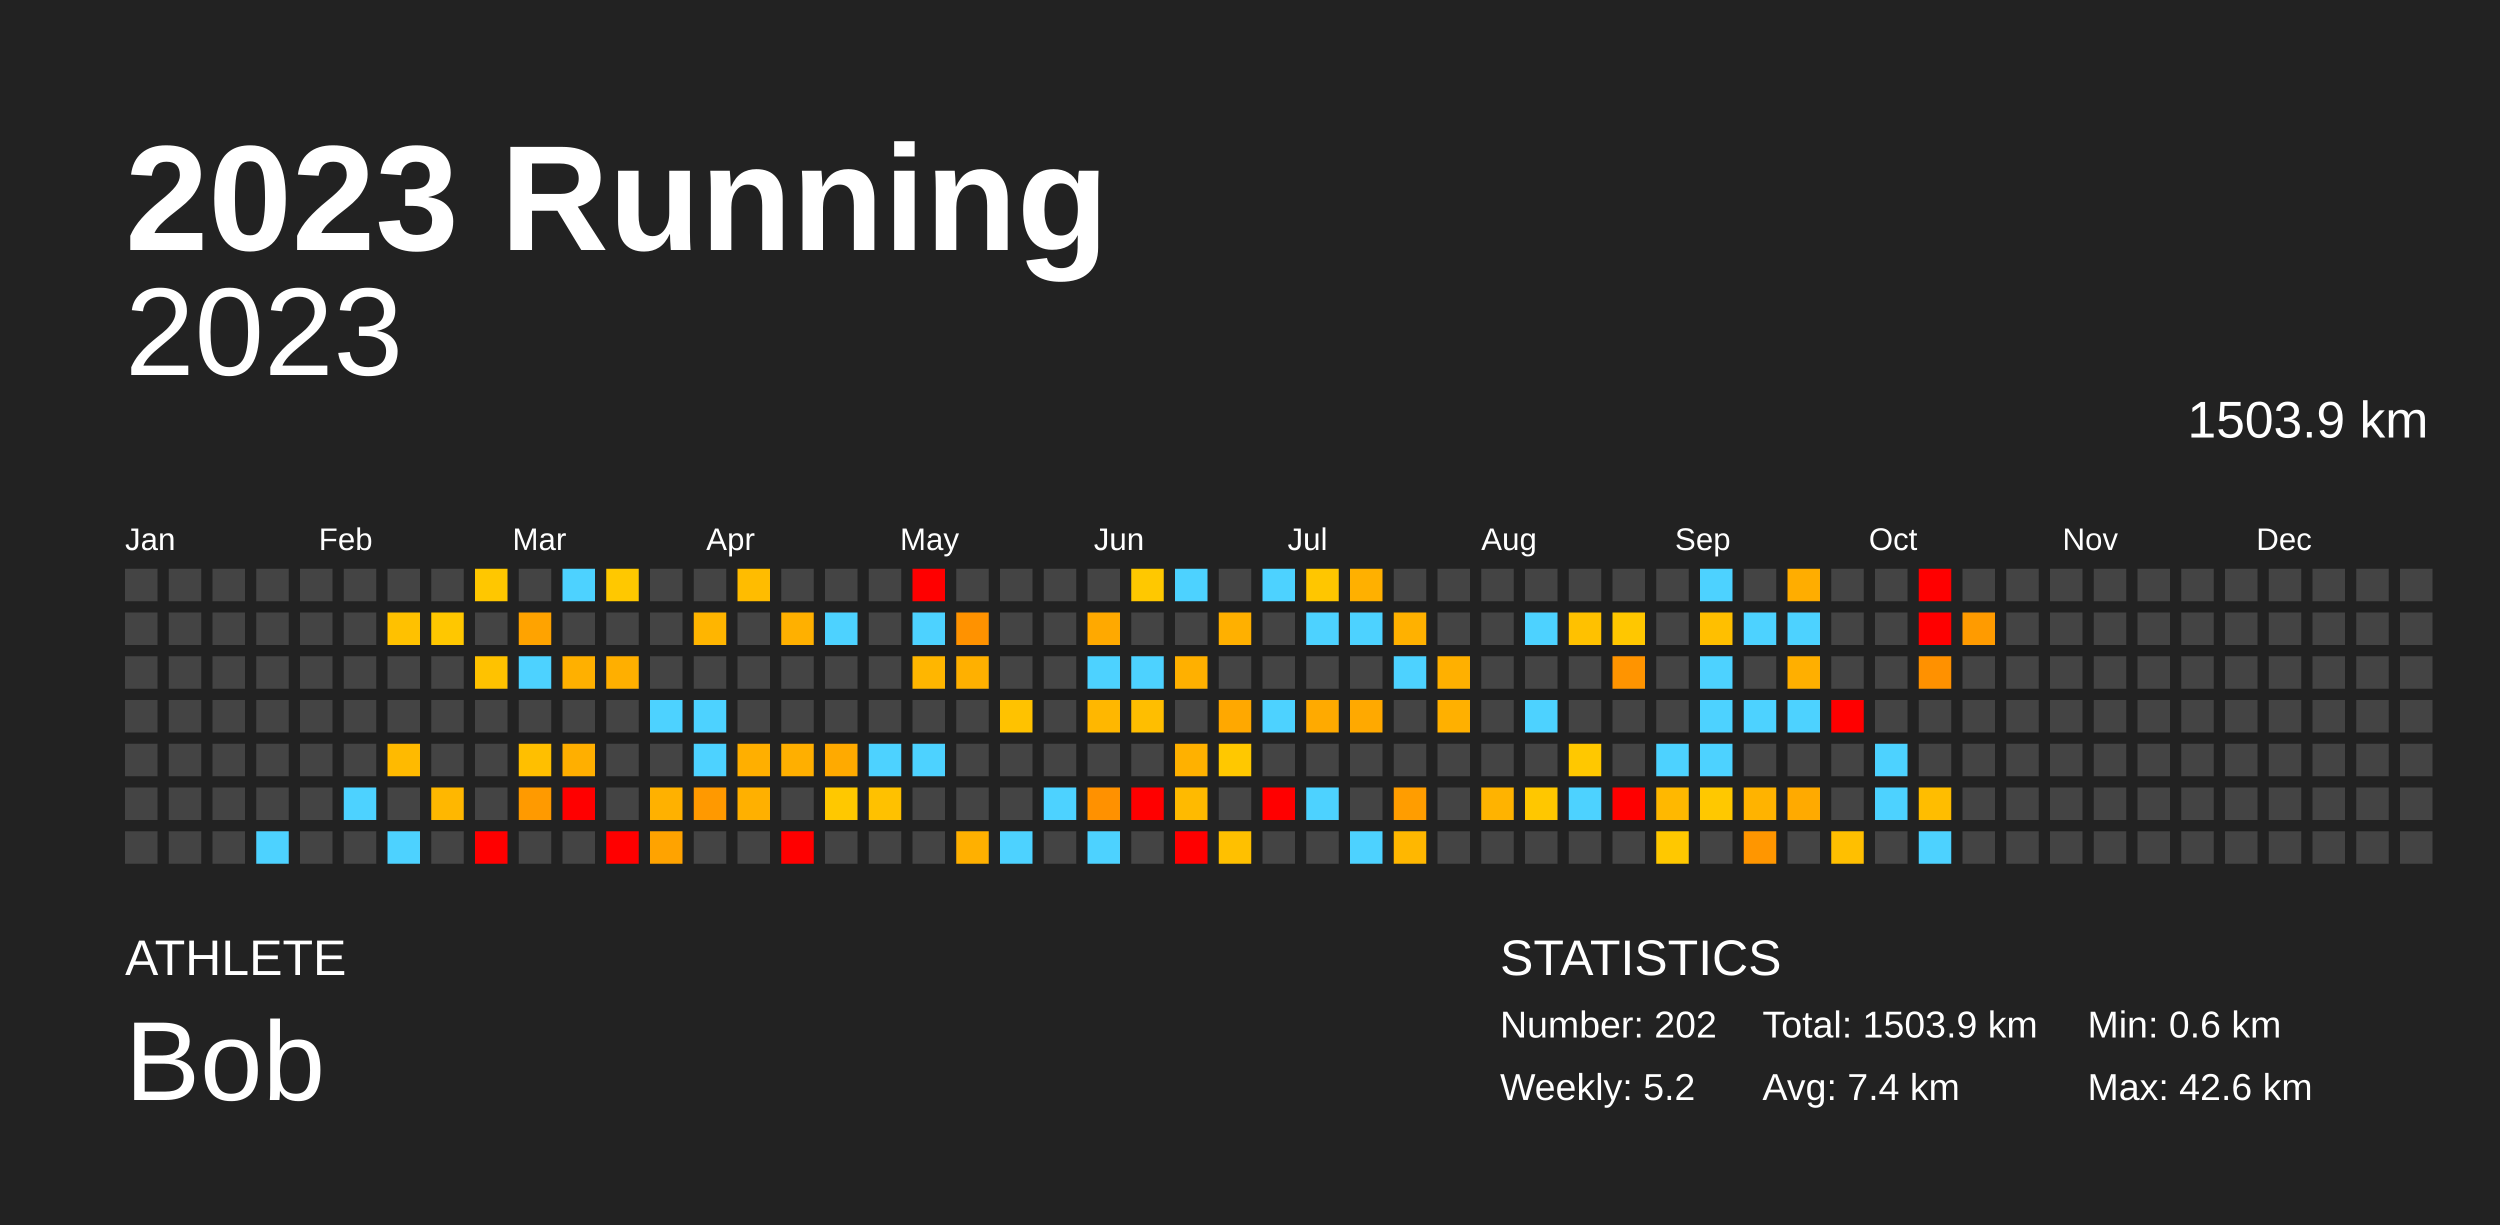
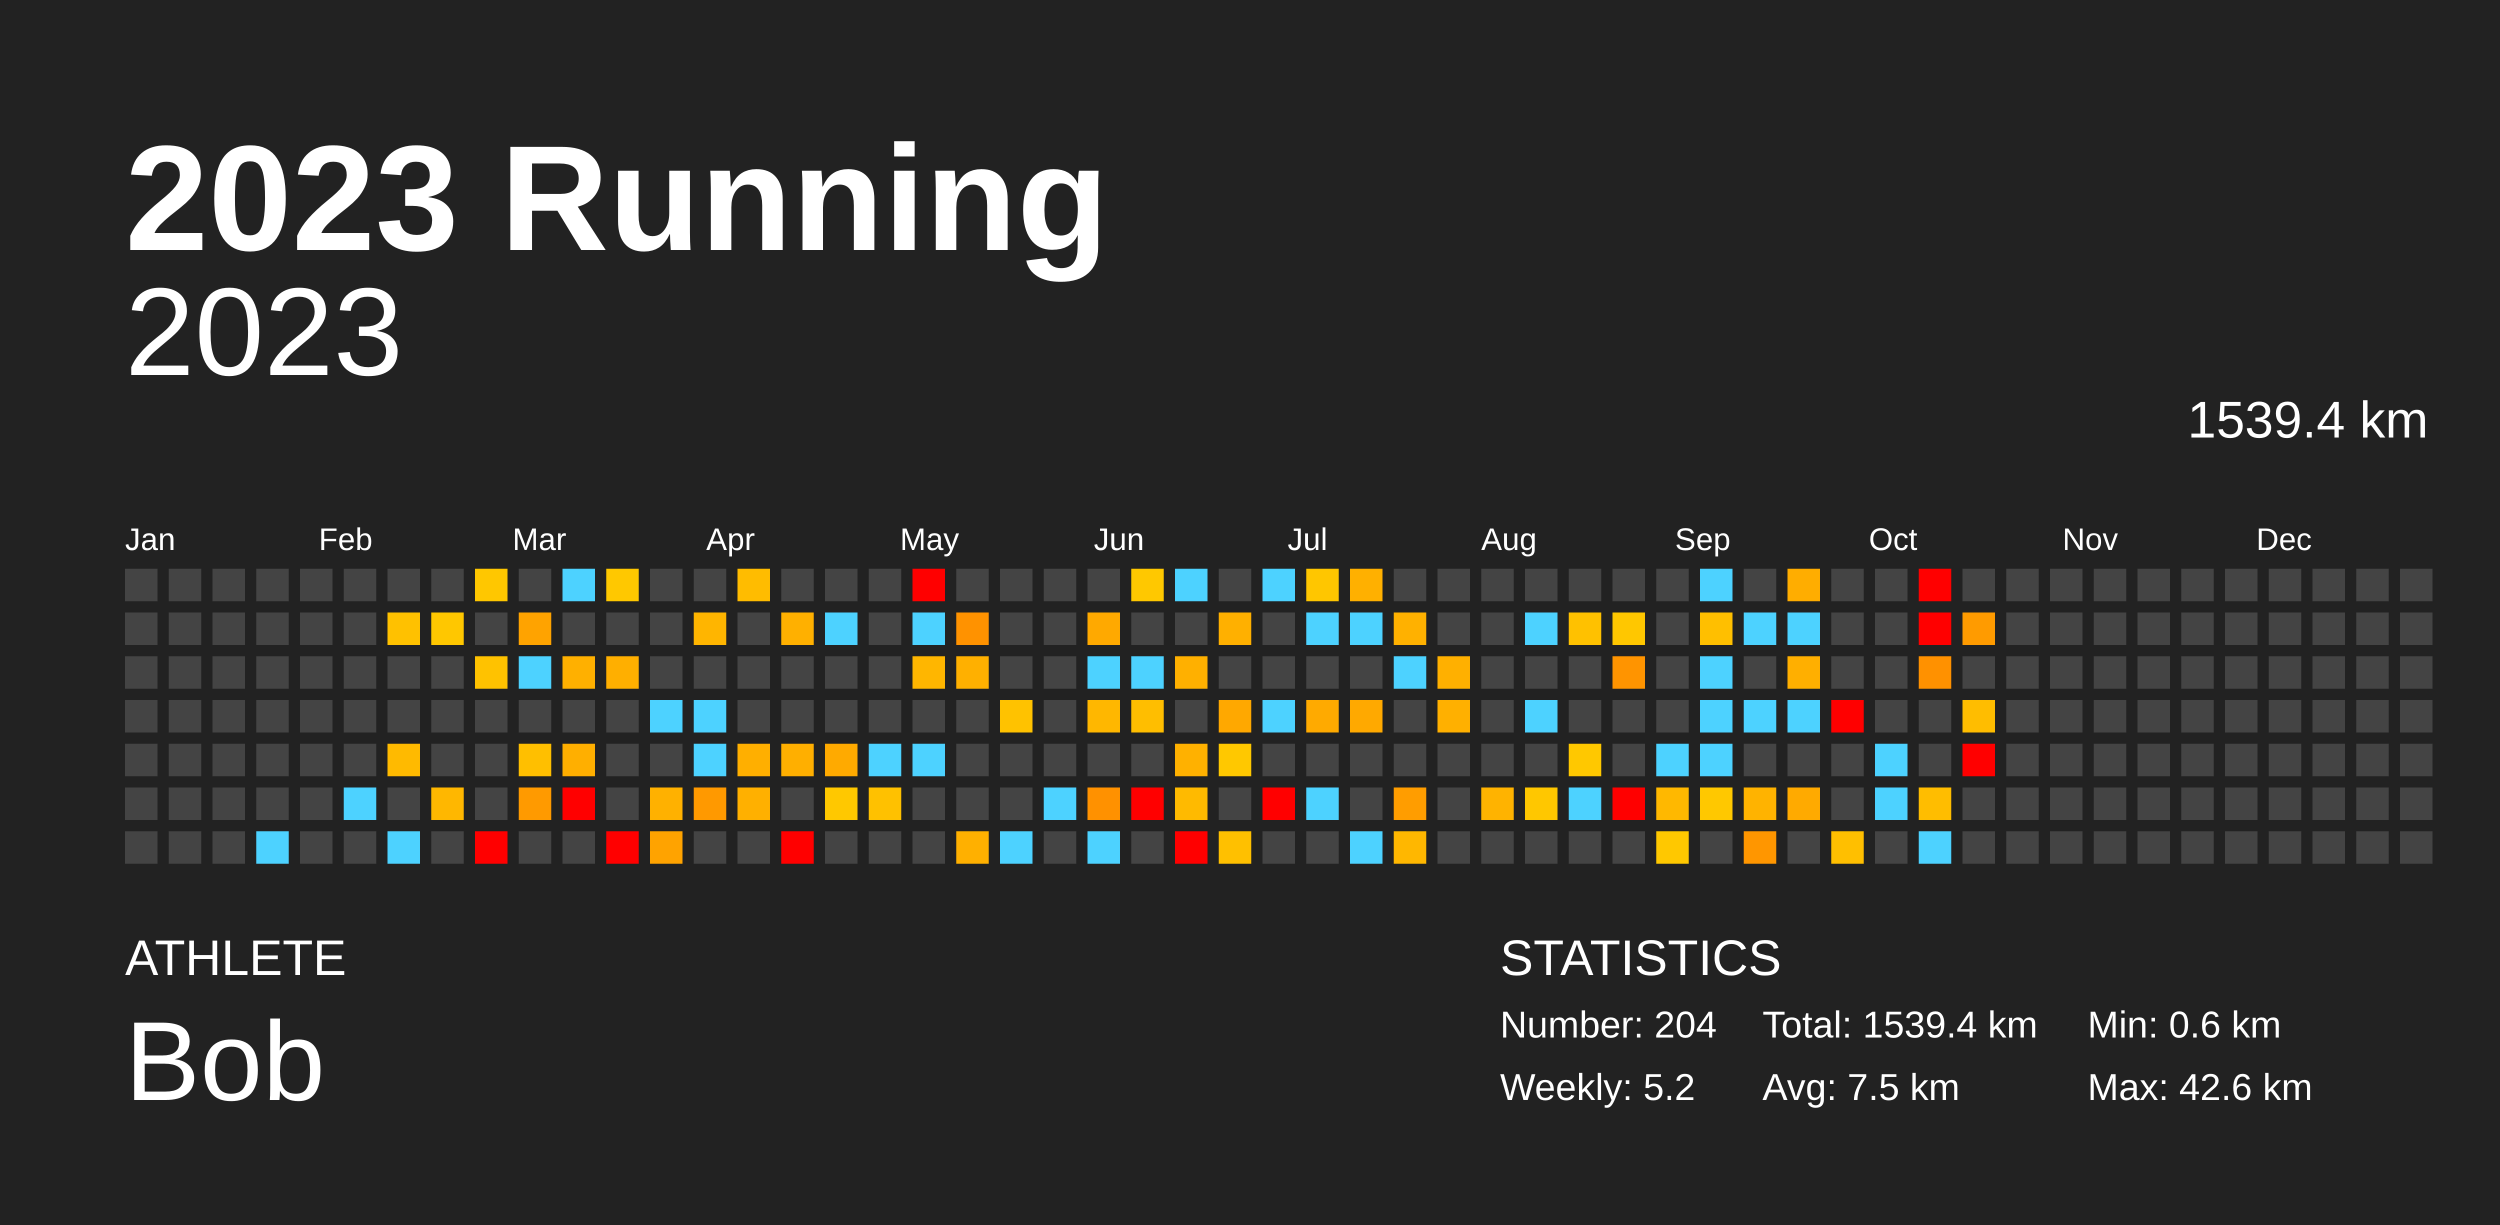
<svg xmlns="http://www.w3.org/2000/svg" baseProfile="full" height="98mm" version="1.1" viewBox="0,0,200,98" width="200mm">
  <defs />
  <rect fill="#222222" height="98" width="200" x="0" y="0" />
  <text fill="#FFFFFF" style="font-size:12px; font-family:Arial; font-weight:bold;" x="10" y="20">2023 Running</text>
  <text fill="#FFFFFF" style="font-size:4px; font-family:Arial" x="10" y="78">ATHLETE</text>
  <text fill="#FFFFFF" style="font-size:9px; font-family:Arial" x="10" y="88">Bob</text>
  <text fill="#FFFFFF" style="font-size:4px; font-family:Arial" x="120" y="78">STATISTICS</text>
-   <text fill="#FFFFFF" style="font-size:3px; font-family:Arial" x="120" y="83">Number: 202</text>
+   <text fill="#FFFFFF" style="font-size:3px; font-family:Arial" x="120" y="83">Number: 204</text>
  <text fill="#FFFFFF" style="font-size:3px; font-family:Arial" x="120" y="88">Weekly: 5.2</text>
-   <text fill="#FFFFFF" style="font-size:3px; font-family:Arial" x="141" y="83">Total: 1503.9 km</text>
-   <text fill="#FFFFFF" style="font-size:3px; font-family:Arial" x="141" y="88">Avg: 7.4 km</text>
+   <text fill="#FFFFFF" style="font-size:3px; font-family:Arial" x="141" y="83">Total: 1539.4 km</text>
+   <text fill="#FFFFFF" style="font-size:3px; font-family:Arial" x="141" y="88">Avg: 7.5 km</text>
  <text fill="#FFFFFF" style="font-size:3px; font-family:Arial" x="167" y="83">Min: 0.6 km</text>
  <text fill="#FFFFFF" style="font-size:3px; font-family:Arial" x="167" y="88">Max: 42.6 km</text>
  <text alignment-baseline="hanging" fill="#FFFFFF" style="font-size:10.0px; font-family:Arial;" x="10" y="30">2023</text>
-   <text alignment-baseline="hanging" fill="#FFFFFF" style="font-size:4.125px; font-family:Arial;" x="175" y="35">1503.9 km</text>
+   <text alignment-baseline="hanging" fill="#FFFFFF" style="font-size:4.125px; font-family:Arial;" x="175" y="35">1539.4 km</text>
  <text fill="#FFFFFF" style="font-size:2.5px; font-family:Arial" x="10.0" y="44">Jan</text>
  <text fill="#FFFFFF" style="font-size:2.5px; font-family:Arial" x="25.5" y="44">Feb</text>
  <text fill="#FFFFFF" style="font-size:2.5px; font-family:Arial" x="41.0" y="44">Mar</text>
  <text fill="#FFFFFF" style="font-size:2.5px; font-family:Arial" x="56.5" y="44">Apr</text>
  <text fill="#FFFFFF" style="font-size:2.5px; font-family:Arial" x="72.0" y="44">May</text>
  <text fill="#FFFFFF" style="font-size:2.5px; font-family:Arial" x="87.5" y="44">Jun</text>
  <text fill="#FFFFFF" style="font-size:2.5px; font-family:Arial" x="103.0" y="44">Jul</text>
  <text fill="#FFFFFF" style="font-size:2.5px; font-family:Arial" x="118.5" y="44">Aug</text>
  <text fill="#FFFFFF" style="font-size:2.5px; font-family:Arial" x="134.0" y="44">Sep</text>
  <text fill="#FFFFFF" style="font-size:2.5px; font-family:Arial" x="149.5" y="44">Oct</text>
  <text fill="#FFFFFF" style="font-size:2.5px; font-family:Arial" x="165.0" y="44">Nov</text>
  <text fill="#FFFFFF" style="font-size:2.5px; font-family:Arial" x="180.5" y="44">Dec</text>
  <rect fill="#444444" height="2.6" width="2.6" x="10.0" y="45.5" />
  <rect fill="#444444" height="2.6" width="2.6" x="10.0" y="49.0" />
  <rect fill="#444444" height="2.6" width="2.6" x="10.0" y="52.5" />
  <rect fill="#444444" height="2.6" width="2.6" x="10.0" y="56.0" />
  <rect fill="#444444" height="2.6" width="2.6" x="10.0" y="59.5" />
  <rect fill="#444444" height="2.6" width="2.6" x="10.0" y="63.0" />
  <rect fill="#444444" height="2.6" width="2.6" x="10.0" y="66.5" />
  <rect fill="#444444" height="2.6" width="2.6" x="13.5" y="45.5" />
  <rect fill="#444444" height="2.6" width="2.6" x="13.5" y="49.0" />
  <rect fill="#444444" height="2.6" width="2.6" x="13.5" y="52.5" />
  <rect fill="#444444" height="2.6" width="2.6" x="13.5" y="56.0" />
  <rect fill="#444444" height="2.6" width="2.6" x="13.5" y="59.5" />
  <rect fill="#444444" height="2.6" width="2.6" x="13.5" y="63.0" />
  <rect fill="#444444" height="2.6" width="2.6" x="13.5" y="66.5" />
  <rect fill="#444444" height="2.6" width="2.6" x="17.0" y="45.5" />
  <rect fill="#444444" height="2.6" width="2.6" x="17.0" y="49.0" />
  <rect fill="#444444" height="2.6" width="2.6" x="17.0" y="52.5" />
  <rect fill="#444444" height="2.6" width="2.6" x="17.0" y="56.0" />
  <rect fill="#444444" height="2.6" width="2.6" x="17.0" y="59.5" />
  <rect fill="#444444" height="2.6" width="2.6" x="17.0" y="63.0" />
  <rect fill="#444444" height="2.6" width="2.6" x="17.0" y="66.5" />
  <rect fill="#444444" height="2.6" width="2.6" x="20.5" y="45.5" />
  <rect fill="#444444" height="2.6" width="2.6" x="20.5" y="49.0" />
  <rect fill="#444444" height="2.6" width="2.6" x="20.5" y="52.5" />
  <rect fill="#444444" height="2.6" width="2.6" x="20.5" y="56.0" />
  <rect fill="#444444" height="2.6" width="2.6" x="20.5" y="59.5" />
  <rect fill="#444444" height="2.6" width="2.6" x="20.5" y="63.0" />
  <rect fill="#4dd2ff" height="2.6" width="2.6" x="20.5" y="66.5" />
  <rect fill="#444444" height="2.6" width="2.6" x="24.0" y="45.5" />
  <rect fill="#444444" height="2.6" width="2.6" x="24.0" y="49.0" />
  <rect fill="#444444" height="2.6" width="2.6" x="24.0" y="52.5" />
  <rect fill="#444444" height="2.6" width="2.6" x="24.0" y="56.0" />
  <rect fill="#444444" height="2.6" width="2.6" x="24.0" y="59.5" />
  <rect fill="#444444" height="2.6" width="2.6" x="24.0" y="63.0" />
  <rect fill="#444444" height="2.6" width="2.6" x="24.0" y="66.5" />
  <rect fill="#444444" height="2.6" width="2.6" x="27.5" y="45.5" />
  <rect fill="#444444" height="2.6" width="2.6" x="27.5" y="49.0" />
  <rect fill="#444444" height="2.6" width="2.6" x="27.5" y="52.5" />
  <rect fill="#444444" height="2.6" width="2.6" x="27.5" y="56.0" />
  <rect fill="#444444" height="2.6" width="2.6" x="27.5" y="59.5" />
  <rect fill="#4dd2ff" height="2.6" width="2.6" x="27.5" y="63.0" />
  <rect fill="#444444" height="2.6" width="2.6" x="27.5" y="66.5" />
  <rect fill="#444444" height="2.6" width="2.6" x="31.0" y="45.5" />
  <rect fill="#ffc100" height="2.6" width="2.6" x="31.0" y="49.0" />
  <rect fill="#444444" height="2.6" width="2.6" x="31.0" y="52.5" />
  <rect fill="#444444" height="2.6" width="2.6" x="31.0" y="56.0" />
  <rect fill="#ffba00" height="2.6" width="2.6" x="31.0" y="59.5" />
  <rect fill="#444444" height="2.6" width="2.6" x="31.0" y="63.0" />
  <rect fill="#4dd2ff" height="2.6" width="2.6" x="31.0" y="66.5" />
  <rect fill="#444444" height="2.6" width="2.6" x="34.5" y="45.5" />
  <rect fill="#ffc700" height="2.6" width="2.6" x="34.5" y="49.0" />
  <rect fill="#444444" height="2.6" width="2.6" x="34.5" y="52.5" />
  <rect fill="#444444" height="2.6" width="2.6" x="34.5" y="56.0" />
  <rect fill="#444444" height="2.6" width="2.6" x="34.5" y="59.5" />
  <rect fill="#ffb700" height="2.6" width="2.6" x="34.5" y="63.0" />
  <rect fill="#444444" height="2.6" width="2.6" x="34.5" y="66.5" />
  <rect fill="#ffc700" height="2.6" width="2.6" x="38.0" y="45.5" />
  <rect fill="#444444" height="2.6" width="2.6" x="38.0" y="49.0" />
  <rect fill="#ffc200" height="2.6" width="2.6" x="38.0" y="52.5" />
  <rect fill="#444444" height="2.6" width="2.6" x="38.0" y="56.0" />
  <rect fill="#444444" height="2.6" width="2.6" x="38.0" y="59.5" />
  <rect fill="#444444" height="2.6" width="2.6" x="38.0" y="63.0" />
  <rect fill="red" height="2.6" width="2.6" x="38.0" y="66.5" />
  <rect fill="#444444" height="2.6" width="2.6" x="41.5" y="45.5" />
  <rect fill="#ffa300" height="2.6" width="2.6" x="41.5" y="49.0" />
  <rect fill="#4dd2ff" height="2.6" width="2.6" x="41.5" y="52.5" />
  <rect fill="#444444" height="2.6" width="2.6" x="41.5" y="56.0" />
  <rect fill="#ffbf00" height="2.6" width="2.6" x="41.5" y="59.5" />
  <rect fill="#ff9a00" height="2.6" width="2.6" x="41.5" y="63.0" />
  <rect fill="#444444" height="2.6" width="2.6" x="41.5" y="66.5" />
  <rect fill="#4dd2ff" height="2.6" width="2.6" x="45.0" y="45.5" />
  <rect fill="#444444" height="2.6" width="2.6" x="45.0" y="49.0" />
  <rect fill="#ffb000" height="2.6" width="2.6" x="45.0" y="52.5" />
  <rect fill="#444444" height="2.6" width="2.6" x="45.0" y="56.0" />
  <rect fill="#ffaf00" height="2.6" width="2.6" x="45.0" y="59.5" />
  <rect fill="red" height="2.6" width="2.6" x="45.0" y="63.0" />
  <rect fill="#444444" height="2.6" width="2.6" x="45.0" y="66.5" />
  <rect fill="#ffc800" height="2.6" width="2.6" x="48.5" y="45.5" />
  <rect fill="#444444" height="2.6" width="2.6" x="48.5" y="49.0" />
  <rect fill="#ffaf00" height="2.6" width="2.6" x="48.5" y="52.5" />
  <rect fill="#444444" height="2.6" width="2.6" x="48.5" y="56.0" />
  <rect fill="#444444" height="2.6" width="2.6" x="48.5" y="59.5" />
  <rect fill="#444444" height="2.6" width="2.6" x="48.5" y="63.0" />
  <rect fill="red" height="2.6" width="2.6" x="48.5" y="66.5" />
  <rect fill="#444444" height="2.6" width="2.6" x="52.0" y="45.5" />
  <rect fill="#444444" height="2.6" width="2.6" x="52.0" y="49.0" />
  <rect fill="#444444" height="2.6" width="2.6" x="52.0" y="52.5" />
  <rect fill="#4dd2ff" height="2.6" width="2.6" x="52.0" y="56.0" />
  <rect fill="#444444" height="2.6" width="2.6" x="52.0" y="59.5" />
  <rect fill="#ffb100" height="2.6" width="2.6" x="52.0" y="63.0" />
  <rect fill="#ffa300" height="2.6" width="2.6" x="52.0" y="66.5" />
  <rect fill="#444444" height="2.6" width="2.6" x="55.5" y="45.5" />
  <rect fill="#ffb500" height="2.6" width="2.6" x="55.5" y="49.0" />
  <rect fill="#444444" height="2.6" width="2.6" x="55.5" y="52.5" />
  <rect fill="#4dd2ff" height="2.6" width="2.6" x="55.5" y="56.0" />
  <rect fill="#4dd2ff" height="2.6" width="2.6" x="55.5" y="59.5" />
  <rect fill="#ff9900" height="2.6" width="2.6" x="55.5" y="63.0" />
  <rect fill="#444444" height="2.6" width="2.6" x="55.5" y="66.5" />
  <rect fill="#ffbc00" height="2.6" width="2.6" x="59.0" y="45.5" />
  <rect fill="#444444" height="2.6" width="2.6" x="59.0" y="49.0" />
  <rect fill="#444444" height="2.6" width="2.6" x="59.0" y="52.5" />
  <rect fill="#444444" height="2.6" width="2.6" x="59.0" y="56.0" />
  <rect fill="#ffaf00" height="2.6" width="2.6" x="59.0" y="59.5" />
  <rect fill="#ffb000" height="2.6" width="2.6" x="59.0" y="63.0" />
  <rect fill="#444444" height="2.6" width="2.6" x="59.0" y="66.5" />
  <rect fill="#444444" height="2.6" width="2.6" x="62.5" y="45.5" />
  <rect fill="#ffb000" height="2.6" width="2.6" x="62.5" y="49.0" />
  <rect fill="#444444" height="2.6" width="2.6" x="62.5" y="52.5" />
  <rect fill="#444444" height="2.6" width="2.6" x="62.5" y="56.0" />
  <rect fill="#ffaf00" height="2.6" width="2.6" x="62.5" y="59.5" />
  <rect fill="#444444" height="2.6" width="2.6" x="62.5" y="63.0" />
  <rect fill="red" height="2.6" width="2.6" x="62.5" y="66.5" />
  <rect fill="#444444" height="2.6" width="2.6" x="66.0" y="45.5" />
  <rect fill="#4dd2ff" height="2.6" width="2.6" x="66.0" y="49.0" />
  <rect fill="#444444" height="2.6" width="2.6" x="66.0" y="52.5" />
  <rect fill="#444444" height="2.6" width="2.6" x="66.0" y="56.0" />
  <rect fill="#ffaa00" height="2.6" width="2.6" x="66.0" y="59.5" />
  <rect fill="#ffc800" height="2.6" width="2.6" x="66.0" y="63.0" />
  <rect fill="#444444" height="2.6" width="2.6" x="66.0" y="66.5" />
  <rect fill="#444444" height="2.6" width="2.6" x="69.5" y="45.5" />
  <rect fill="#444444" height="2.6" width="2.6" x="69.5" y="49.0" />
  <rect fill="#444444" height="2.6" width="2.6" x="69.5" y="52.5" />
  <rect fill="#444444" height="2.6" width="2.6" x="69.5" y="56.0" />
  <rect fill="#4dd2ff" height="2.6" width="2.6" x="69.5" y="59.5" />
  <rect fill="#ffc100" height="2.6" width="2.6" x="69.5" y="63.0" />
  <rect fill="#444444" height="2.6" width="2.6" x="69.5" y="66.5" />
  <rect fill="red" height="2.6" width="2.6" x="73.0" y="45.5" />
  <rect fill="#4dd2ff" height="2.6" width="2.6" x="73.0" y="49.0" />
  <rect fill="#ffb600" height="2.6" width="2.6" x="73.0" y="52.5" />
  <rect fill="#444444" height="2.6" width="2.6" x="73.0" y="56.0" />
  <rect fill="#4dd2ff" height="2.6" width="2.6" x="73.0" y="59.5" />
  <rect fill="#444444" height="2.6" width="2.6" x="73.0" y="63.0" />
  <rect fill="#444444" height="2.6" width="2.6" x="73.0" y="66.5" />
  <rect fill="#444444" height="2.6" width="2.6" x="76.5" y="45.5" />
  <rect fill="#ff9200" height="2.6" width="2.6" x="76.5" y="49.0" />
  <rect fill="#ffb000" height="2.6" width="2.6" x="76.5" y="52.5" />
  <rect fill="#444444" height="2.6" width="2.6" x="76.5" y="56.0" />
  <rect fill="#444444" height="2.6" width="2.6" x="76.5" y="59.5" />
  <rect fill="#444444" height="2.6" width="2.6" x="76.5" y="63.0" />
  <rect fill="#ffb000" height="2.6" width="2.6" x="76.5" y="66.5" />
  <rect fill="#444444" height="2.6" width="2.6" x="80.0" y="45.5" />
  <rect fill="#444444" height="2.6" width="2.6" x="80.0" y="49.0" />
  <rect fill="#444444" height="2.6" width="2.6" x="80.0" y="52.5" />
  <rect fill="#ffc200" height="2.6" width="2.6" x="80.0" y="56.0" />
  <rect fill="#444444" height="2.6" width="2.6" x="80.0" y="59.5" />
  <rect fill="#444444" height="2.6" width="2.6" x="80.0" y="63.0" />
  <rect fill="#4dd2ff" height="2.6" width="2.6" x="80.0" y="66.5" />
  <rect fill="#444444" height="2.6" width="2.6" x="83.5" y="45.5" />
  <rect fill="#444444" height="2.6" width="2.6" x="83.5" y="49.0" />
  <rect fill="#444444" height="2.6" width="2.6" x="83.5" y="52.5" />
  <rect fill="#444444" height="2.6" width="2.6" x="83.5" y="56.0" />
  <rect fill="#444444" height="2.6" width="2.6" x="83.5" y="59.5" />
  <rect fill="#4dd2ff" height="2.6" width="2.6" x="83.5" y="63.0" />
  <rect fill="#444444" height="2.6" width="2.6" x="83.5" y="66.5" />
  <rect fill="#444444" height="2.6" width="2.6" x="87.0" y="45.5" />
  <rect fill="#ffa900" height="2.6" width="2.6" x="87.0" y="49.0" />
  <rect fill="#4dd2ff" height="2.6" width="2.6" x="87.0" y="52.5" />
  <rect fill="#ffb700" height="2.6" width="2.6" x="87.0" y="56.0" />
  <rect fill="#444444" height="2.6" width="2.6" x="87.0" y="59.5" />
  <rect fill="#ff9100" height="2.6" width="2.6" x="87.0" y="63.0" />
  <rect fill="#4dd2ff" height="2.6" width="2.6" x="87.0" y="66.5" />
  <rect fill="#ffc800" height="2.6" width="2.6" x="90.5" y="45.5" />
  <rect fill="#444444" height="2.6" width="2.6" x="90.5" y="49.0" />
  <rect fill="#4dd2ff" height="2.6" width="2.6" x="90.5" y="52.5" />
  <rect fill="#ffbe00" height="2.6" width="2.6" x="90.5" y="56.0" />
  <rect fill="#444444" height="2.6" width="2.6" x="90.5" y="59.5" />
  <rect fill="red" height="2.6" width="2.6" x="90.5" y="63.0" />
  <rect fill="#444444" height="2.6" width="2.6" x="90.5" y="66.5" />
  <rect fill="#4dd2ff" height="2.6" width="2.6" x="94.0" y="45.5" />
  <rect fill="#444444" height="2.6" width="2.6" x="94.0" y="49.0" />
  <rect fill="#ffb000" height="2.6" width="2.6" x="94.0" y="52.5" />
  <rect fill="#444444" height="2.6" width="2.6" x="94.0" y="56.0" />
  <rect fill="#ffb100" height="2.6" width="2.6" x="94.0" y="59.5" />
  <rect fill="#ffba00" height="2.6" width="2.6" x="94.0" y="63.0" />
  <rect fill="red" height="2.6" width="2.6" x="94.0" y="66.5" />
  <rect fill="#444444" height="2.6" width="2.6" x="97.5" y="45.5" />
  <rect fill="#ffb000" height="2.6" width="2.6" x="97.5" y="49.0" />
  <rect fill="#444444" height="2.6" width="2.6" x="97.5" y="52.5" />
  <rect fill="#ffa800" height="2.6" width="2.6" x="97.5" y="56.0" />
  <rect fill="#ffc800" height="2.6" width="2.6" x="97.5" y="59.5" />
  <rect fill="#444444" height="2.6" width="2.6" x="97.5" y="63.0" />
  <rect fill="#ffc000" height="2.6" width="2.6" x="97.5" y="66.5" />
  <rect fill="#4dd2ff" height="2.6" width="2.6" x="101.0" y="45.5" />
  <rect fill="#444444" height="2.6" width="2.6" x="101.0" y="49.0" />
  <rect fill="#444444" height="2.6" width="2.6" x="101.0" y="52.5" />
  <rect fill="#4dd2ff" height="2.6" width="2.6" x="101.0" y="56.0" />
  <rect fill="#444444" height="2.6" width="2.6" x="101.0" y="59.5" />
  <rect fill="red" height="2.6" width="2.6" x="101.0" y="63.0" />
  <rect fill="#444444" height="2.6" width="2.6" x="101.0" y="66.5" />
  <rect fill="#ffc600" height="2.6" width="2.6" x="104.5" y="45.5" />
  <rect fill="#4dd2ff" height="2.6" width="2.6" x="104.5" y="49.0" />
  <rect fill="#444444" height="2.6" width="2.6" x="104.5" y="52.5" />
  <rect fill="#ffaa00" height="2.6" width="2.6" x="104.5" y="56.0" />
  <rect fill="#444444" height="2.6" width="2.6" x="104.5" y="59.5" />
  <rect fill="#4dd2ff" height="2.6" width="2.6" x="104.5" y="63.0" />
  <rect fill="#444444" height="2.6" width="2.6" x="104.5" y="66.5" />
  <rect fill="#ffb000" height="2.6" width="2.6" x="108.0" y="45.5" />
  <rect fill="#4dd2ff" height="2.6" width="2.6" x="108.0" y="49.0" />
  <rect fill="#444444" height="2.6" width="2.6" x="108.0" y="52.5" />
  <rect fill="#ffa900" height="2.6" width="2.6" x="108.0" y="56.0" />
  <rect fill="#444444" height="2.6" width="2.6" x="108.0" y="59.5" />
  <rect fill="#444444" height="2.6" width="2.6" x="108.0" y="63.0" />
  <rect fill="#4dd2ff" height="2.6" width="2.6" x="108.0" y="66.5" />
  <rect fill="#444444" height="2.6" width="2.6" x="111.5" y="45.5" />
  <rect fill="#ffb100" height="2.6" width="2.6" x="111.5" y="49.0" />
  <rect fill="#4dd2ff" height="2.6" width="2.6" x="111.5" y="52.5" />
  <rect fill="#444444" height="2.6" width="2.6" x="111.5" y="56.0" />
  <rect fill="#444444" height="2.6" width="2.6" x="111.5" y="59.5" />
  <rect fill="#ff9d00" height="2.6" width="2.6" x="111.5" y="63.0" />
  <rect fill="#ffb700" height="2.6" width="2.6" x="111.5" y="66.5" />
  <rect fill="#444444" height="2.6" width="2.6" x="115.0" y="45.5" />
  <rect fill="#444444" height="2.6" width="2.6" x="115.0" y="49.0" />
  <rect fill="#ffb000" height="2.6" width="2.6" x="115.0" y="52.5" />
  <rect fill="#ffb000" height="2.6" width="2.6" x="115.0" y="56.0" />
  <rect fill="#444444" height="2.6" width="2.6" x="115.0" y="59.5" />
  <rect fill="#444444" height="2.6" width="2.6" x="115.0" y="63.0" />
  <rect fill="#444444" height="2.6" width="2.6" x="115.0" y="66.5" />
  <rect fill="#444444" height="2.6" width="2.6" x="118.5" y="45.5" />
  <rect fill="#444444" height="2.6" width="2.6" x="118.5" y="49.0" />
  <rect fill="#444444" height="2.6" width="2.6" x="118.5" y="52.5" />
  <rect fill="#444444" height="2.6" width="2.6" x="118.5" y="56.0" />
  <rect fill="#444444" height="2.6" width="2.6" x="118.5" y="59.5" />
  <rect fill="#ffb300" height="2.6" width="2.6" x="118.5" y="63.0" />
  <rect fill="#444444" height="2.6" width="2.6" x="118.5" y="66.5" />
  <rect fill="#444444" height="2.6" width="2.6" x="122.0" y="45.5" />
  <rect fill="#4dd2ff" height="2.6" width="2.6" x="122.0" y="49.0" />
  <rect fill="#444444" height="2.6" width="2.6" x="122.0" y="52.5" />
  <rect fill="#4dd2ff" height="2.6" width="2.6" x="122.0" y="56.0" />
  <rect fill="#444444" height="2.6" width="2.6" x="122.0" y="59.5" />
  <rect fill="#ffc700" height="2.6" width="2.6" x="122.0" y="63.0" />
  <rect fill="#444444" height="2.6" width="2.6" x="122.0" y="66.5" />
  <rect fill="#444444" height="2.6" width="2.6" x="125.5" y="45.5" />
  <rect fill="#ffc100" height="2.6" width="2.6" x="125.5" y="49.0" />
  <rect fill="#444444" height="2.6" width="2.6" x="125.5" y="52.5" />
  <rect fill="#444444" height="2.6" width="2.6" x="125.5" y="56.0" />
  <rect fill="#ffc800" height="2.6" width="2.6" x="125.5" y="59.5" />
  <rect fill="#4dd2ff" height="2.6" width="2.6" x="125.5" y="63.0" />
  <rect fill="#444444" height="2.6" width="2.6" x="125.5" y="66.5" />
  <rect fill="#444444" height="2.6" width="2.6" x="129.0" y="45.5" />
  <rect fill="#ffc700" height="2.6" width="2.6" x="129.0" y="49.0" />
  <rect fill="#ff9400" height="2.6" width="2.6" x="129.0" y="52.5" />
  <rect fill="#444444" height="2.6" width="2.6" x="129.0" y="56.0" />
  <rect fill="#444444" height="2.6" width="2.6" x="129.0" y="59.5" />
  <rect fill="red" height="2.6" width="2.6" x="129.0" y="63.0" />
  <rect fill="#444444" height="2.6" width="2.6" x="129.0" y="66.5" />
  <rect fill="#444444" height="2.6" width="2.6" x="132.5" y="45.5" />
  <rect fill="#444444" height="2.6" width="2.6" x="132.5" y="49.0" />
  <rect fill="#444444" height="2.6" width="2.6" x="132.5" y="52.5" />
  <rect fill="#444444" height="2.6" width="2.6" x="132.5" y="56.0" />
  <rect fill="#4dd2ff" height="2.6" width="2.6" x="132.5" y="59.5" />
  <rect fill="#ffb800" height="2.6" width="2.6" x="132.5" y="63.0" />
  <rect fill="#ffc800" height="2.6" width="2.6" x="132.5" y="66.5" />
  <rect fill="#4dd2ff" height="2.6" width="2.6" x="136.0" y="45.5" />
  <rect fill="#ffbf00" height="2.6" width="2.6" x="136.0" y="49.0" />
  <rect fill="#4dd2ff" height="2.6" width="2.6" x="136.0" y="52.5" />
  <rect fill="#4dd2ff" height="2.6" width="2.6" x="136.0" y="56.0" />
  <rect fill="#4dd2ff" height="2.6" width="2.6" x="136.0" y="59.5" />
  <rect fill="#ffc800" height="2.6" width="2.6" x="136.0" y="63.0" />
  <rect fill="#444444" height="2.6" width="2.6" x="136.0" y="66.5" />
  <rect fill="#444444" height="2.6" width="2.6" x="139.5" y="45.5" />
  <rect fill="#4dd2ff" height="2.6" width="2.6" x="139.5" y="49.0" />
  <rect fill="#444444" height="2.6" width="2.6" x="139.5" y="52.5" />
  <rect fill="#4dd2ff" height="2.6" width="2.6" x="139.5" y="56.0" />
  <rect fill="#444444" height="2.6" width="2.6" x="139.5" y="59.5" />
  <rect fill="#ffb300" height="2.6" width="2.6" x="139.5" y="63.0" />
  <rect fill="#ff9600" height="2.6" width="2.6" x="139.5" y="66.5" />
  <rect fill="#ffad00" height="2.6" width="2.6" x="143.0" y="45.5" />
  <rect fill="#4dd2ff" height="2.6" width="2.6" x="143.0" y="49.0" />
  <rect fill="#ffaf00" height="2.6" width="2.6" x="143.0" y="52.5" />
  <rect fill="#4dd2ff" height="2.6" width="2.6" x="143.0" y="56.0" />
  <rect fill="#444444" height="2.6" width="2.6" x="143.0" y="59.5" />
  <rect fill="#ffaa00" height="2.6" width="2.6" x="143.0" y="63.0" />
  <rect fill="#444444" height="2.6" width="2.6" x="143.0" y="66.5" />
  <rect fill="#444444" height="2.6" width="2.6" x="146.5" y="45.5" />
  <rect fill="#444444" height="2.6" width="2.6" x="146.5" y="49.0" />
  <rect fill="#444444" height="2.6" width="2.6" x="146.5" y="52.5" />
  <rect fill="red" height="2.6" width="2.6" x="146.5" y="56.0" />
  <rect fill="#444444" height="2.6" width="2.6" x="146.5" y="59.5" />
  <rect fill="#444444" height="2.6" width="2.6" x="146.5" y="63.0" />
  <rect fill="#ffbf00" height="2.6" width="2.6" x="146.5" y="66.5" />
  <rect fill="#444444" height="2.6" width="2.6" x="150.0" y="45.5" />
  <rect fill="#444444" height="2.6" width="2.6" x="150.0" y="49.0" />
  <rect fill="#444444" height="2.6" width="2.6" x="150.0" y="52.5" />
  <rect fill="#444444" height="2.6" width="2.6" x="150.0" y="56.0" />
  <rect fill="#4dd2ff" height="2.6" width="2.6" x="150.0" y="59.5" />
  <rect fill="#4dd2ff" height="2.6" width="2.6" x="150.0" y="63.0" />
  <rect fill="#444444" height="2.6" width="2.6" x="150.0" y="66.5" />
  <rect fill="red" height="2.6" width="2.6" x="153.5" y="45.5" />
  <rect fill="red" height="2.6" width="2.6" x="153.5" y="49.0" />
  <rect fill="#ff9100" height="2.6" width="2.6" x="153.5" y="52.5" />
  <rect fill="#444444" height="2.6" width="2.6" x="153.5" y="56.0" />
  <rect fill="#444444" height="2.6" width="2.6" x="153.5" y="59.5" />
  <rect fill="#ffbd00" height="2.6" width="2.6" x="153.5" y="63.0" />
  <rect fill="#4dd2ff" height="2.6" width="2.6" x="153.5" y="66.5" />
  <rect fill="#444444" height="2.6" width="2.6" x="157.0" y="45.5" />
  <rect fill="#ff9b00" height="2.6" width="2.6" x="157.0" y="49.0" />
  <rect fill="#444444" height="2.6" width="2.6" x="157.0" y="52.5" />
-   <rect fill="#444444" height="2.6" width="2.6" x="157.0" y="56.0" />
-   <rect fill="#444444" height="2.6" width="2.6" x="157.0" y="59.5" />
+   <rect fill="#ffbd00" height="2.6" width="2.6" x="157.0" y="56.0" />
+   <rect fill="red" height="2.6" width="2.6" x="157.0" y="59.5" />
  <rect fill="#444444" height="2.6" width="2.6" x="157.0" y="63.0" />
  <rect fill="#444444" height="2.6" width="2.6" x="157.0" y="66.5" />
  <rect fill="#444444" height="2.6" width="2.6" x="160.5" y="45.5" />
  <rect fill="#444444" height="2.6" width="2.6" x="160.5" y="49.0" />
  <rect fill="#444444" height="2.6" width="2.6" x="160.5" y="52.5" />
  <rect fill="#444444" height="2.6" width="2.6" x="160.5" y="56.0" />
  <rect fill="#444444" height="2.6" width="2.6" x="160.5" y="59.5" />
  <rect fill="#444444" height="2.6" width="2.6" x="160.5" y="63.0" />
  <rect fill="#444444" height="2.6" width="2.6" x="160.5" y="66.5" />
  <rect fill="#444444" height="2.6" width="2.6" x="164.0" y="45.5" />
  <rect fill="#444444" height="2.6" width="2.6" x="164.0" y="49.0" />
  <rect fill="#444444" height="2.6" width="2.6" x="164.0" y="52.5" />
  <rect fill="#444444" height="2.6" width="2.6" x="164.0" y="56.0" />
  <rect fill="#444444" height="2.6" width="2.6" x="164.0" y="59.5" />
  <rect fill="#444444" height="2.6" width="2.6" x="164.0" y="63.0" />
  <rect fill="#444444" height="2.6" width="2.6" x="164.0" y="66.5" />
  <rect fill="#444444" height="2.6" width="2.6" x="167.5" y="45.5" />
  <rect fill="#444444" height="2.6" width="2.6" x="167.5" y="49.0" />
  <rect fill="#444444" height="2.6" width="2.6" x="167.5" y="52.5" />
  <rect fill="#444444" height="2.6" width="2.6" x="167.5" y="56.0" />
  <rect fill="#444444" height="2.6" width="2.6" x="167.5" y="59.5" />
  <rect fill="#444444" height="2.6" width="2.6" x="167.5" y="63.0" />
  <rect fill="#444444" height="2.6" width="2.6" x="167.5" y="66.5" />
  <rect fill="#444444" height="2.6" width="2.6" x="171.0" y="45.5" />
  <rect fill="#444444" height="2.6" width="2.6" x="171.0" y="49.0" />
  <rect fill="#444444" height="2.6" width="2.6" x="171.0" y="52.5" />
  <rect fill="#444444" height="2.6" width="2.6" x="171.0" y="56.0" />
  <rect fill="#444444" height="2.6" width="2.6" x="171.0" y="59.5" />
  <rect fill="#444444" height="2.6" width="2.6" x="171.0" y="63.0" />
  <rect fill="#444444" height="2.6" width="2.6" x="171.0" y="66.5" />
  <rect fill="#444444" height="2.6" width="2.6" x="174.5" y="45.5" />
  <rect fill="#444444" height="2.6" width="2.6" x="174.5" y="49.0" />
  <rect fill="#444444" height="2.6" width="2.6" x="174.5" y="52.5" />
  <rect fill="#444444" height="2.6" width="2.6" x="174.5" y="56.0" />
  <rect fill="#444444" height="2.6" width="2.6" x="174.5" y="59.5" />
  <rect fill="#444444" height="2.6" width="2.6" x="174.5" y="63.0" />
  <rect fill="#444444" height="2.6" width="2.6" x="174.5" y="66.5" />
  <rect fill="#444444" height="2.6" width="2.6" x="178.0" y="45.5" />
  <rect fill="#444444" height="2.6" width="2.6" x="178.0" y="49.0" />
  <rect fill="#444444" height="2.6" width="2.6" x="178.0" y="52.5" />
  <rect fill="#444444" height="2.6" width="2.6" x="178.0" y="56.0" />
  <rect fill="#444444" height="2.6" width="2.6" x="178.0" y="59.5" />
  <rect fill="#444444" height="2.6" width="2.6" x="178.0" y="63.0" />
  <rect fill="#444444" height="2.6" width="2.6" x="178.0" y="66.5" />
  <rect fill="#444444" height="2.6" width="2.6" x="181.5" y="45.5" />
  <rect fill="#444444" height="2.6" width="2.6" x="181.5" y="49.0" />
  <rect fill="#444444" height="2.6" width="2.6" x="181.5" y="52.5" />
  <rect fill="#444444" height="2.6" width="2.6" x="181.5" y="56.0" />
  <rect fill="#444444" height="2.6" width="2.6" x="181.5" y="59.5" />
  <rect fill="#444444" height="2.6" width="2.6" x="181.5" y="63.0" />
  <rect fill="#444444" height="2.6" width="2.6" x="181.5" y="66.5" />
  <rect fill="#444444" height="2.6" width="2.6" x="185.0" y="45.5" />
  <rect fill="#444444" height="2.6" width="2.6" x="185.0" y="49.0" />
  <rect fill="#444444" height="2.6" width="2.6" x="185.0" y="52.5" />
  <rect fill="#444444" height="2.6" width="2.6" x="185.0" y="56.0" />
  <rect fill="#444444" height="2.6" width="2.6" x="185.0" y="59.5" />
  <rect fill="#444444" height="2.6" width="2.6" x="185.0" y="63.0" />
  <rect fill="#444444" height="2.6" width="2.6" x="185.0" y="66.5" />
  <rect fill="#444444" height="2.6" width="2.6" x="188.5" y="45.5" />
  <rect fill="#444444" height="2.6" width="2.6" x="188.5" y="49.0" />
  <rect fill="#444444" height="2.6" width="2.6" x="188.5" y="52.5" />
  <rect fill="#444444" height="2.6" width="2.6" x="188.5" y="56.0" />
  <rect fill="#444444" height="2.6" width="2.6" x="188.5" y="59.5" />
  <rect fill="#444444" height="2.6" width="2.6" x="188.5" y="63.0" />
  <rect fill="#444444" height="2.6" width="2.6" x="188.5" y="66.5" />
  <rect fill="#444444" height="2.6" width="2.6" x="192.0" y="45.5" />
  <rect fill="#444444" height="2.6" width="2.6" x="192.0" y="49.0" />
  <rect fill="#444444" height="2.6" width="2.6" x="192.0" y="52.5" />
  <rect fill="#444444" height="2.6" width="2.6" x="192.0" y="56.0" />
  <rect fill="#444444" height="2.6" width="2.6" x="192.0" y="59.5" />
  <rect fill="#444444" height="2.6" width="2.6" x="192.0" y="63.0" />
  <rect fill="#444444" height="2.6" width="2.6" x="192.0" y="66.5" />
</svg>
